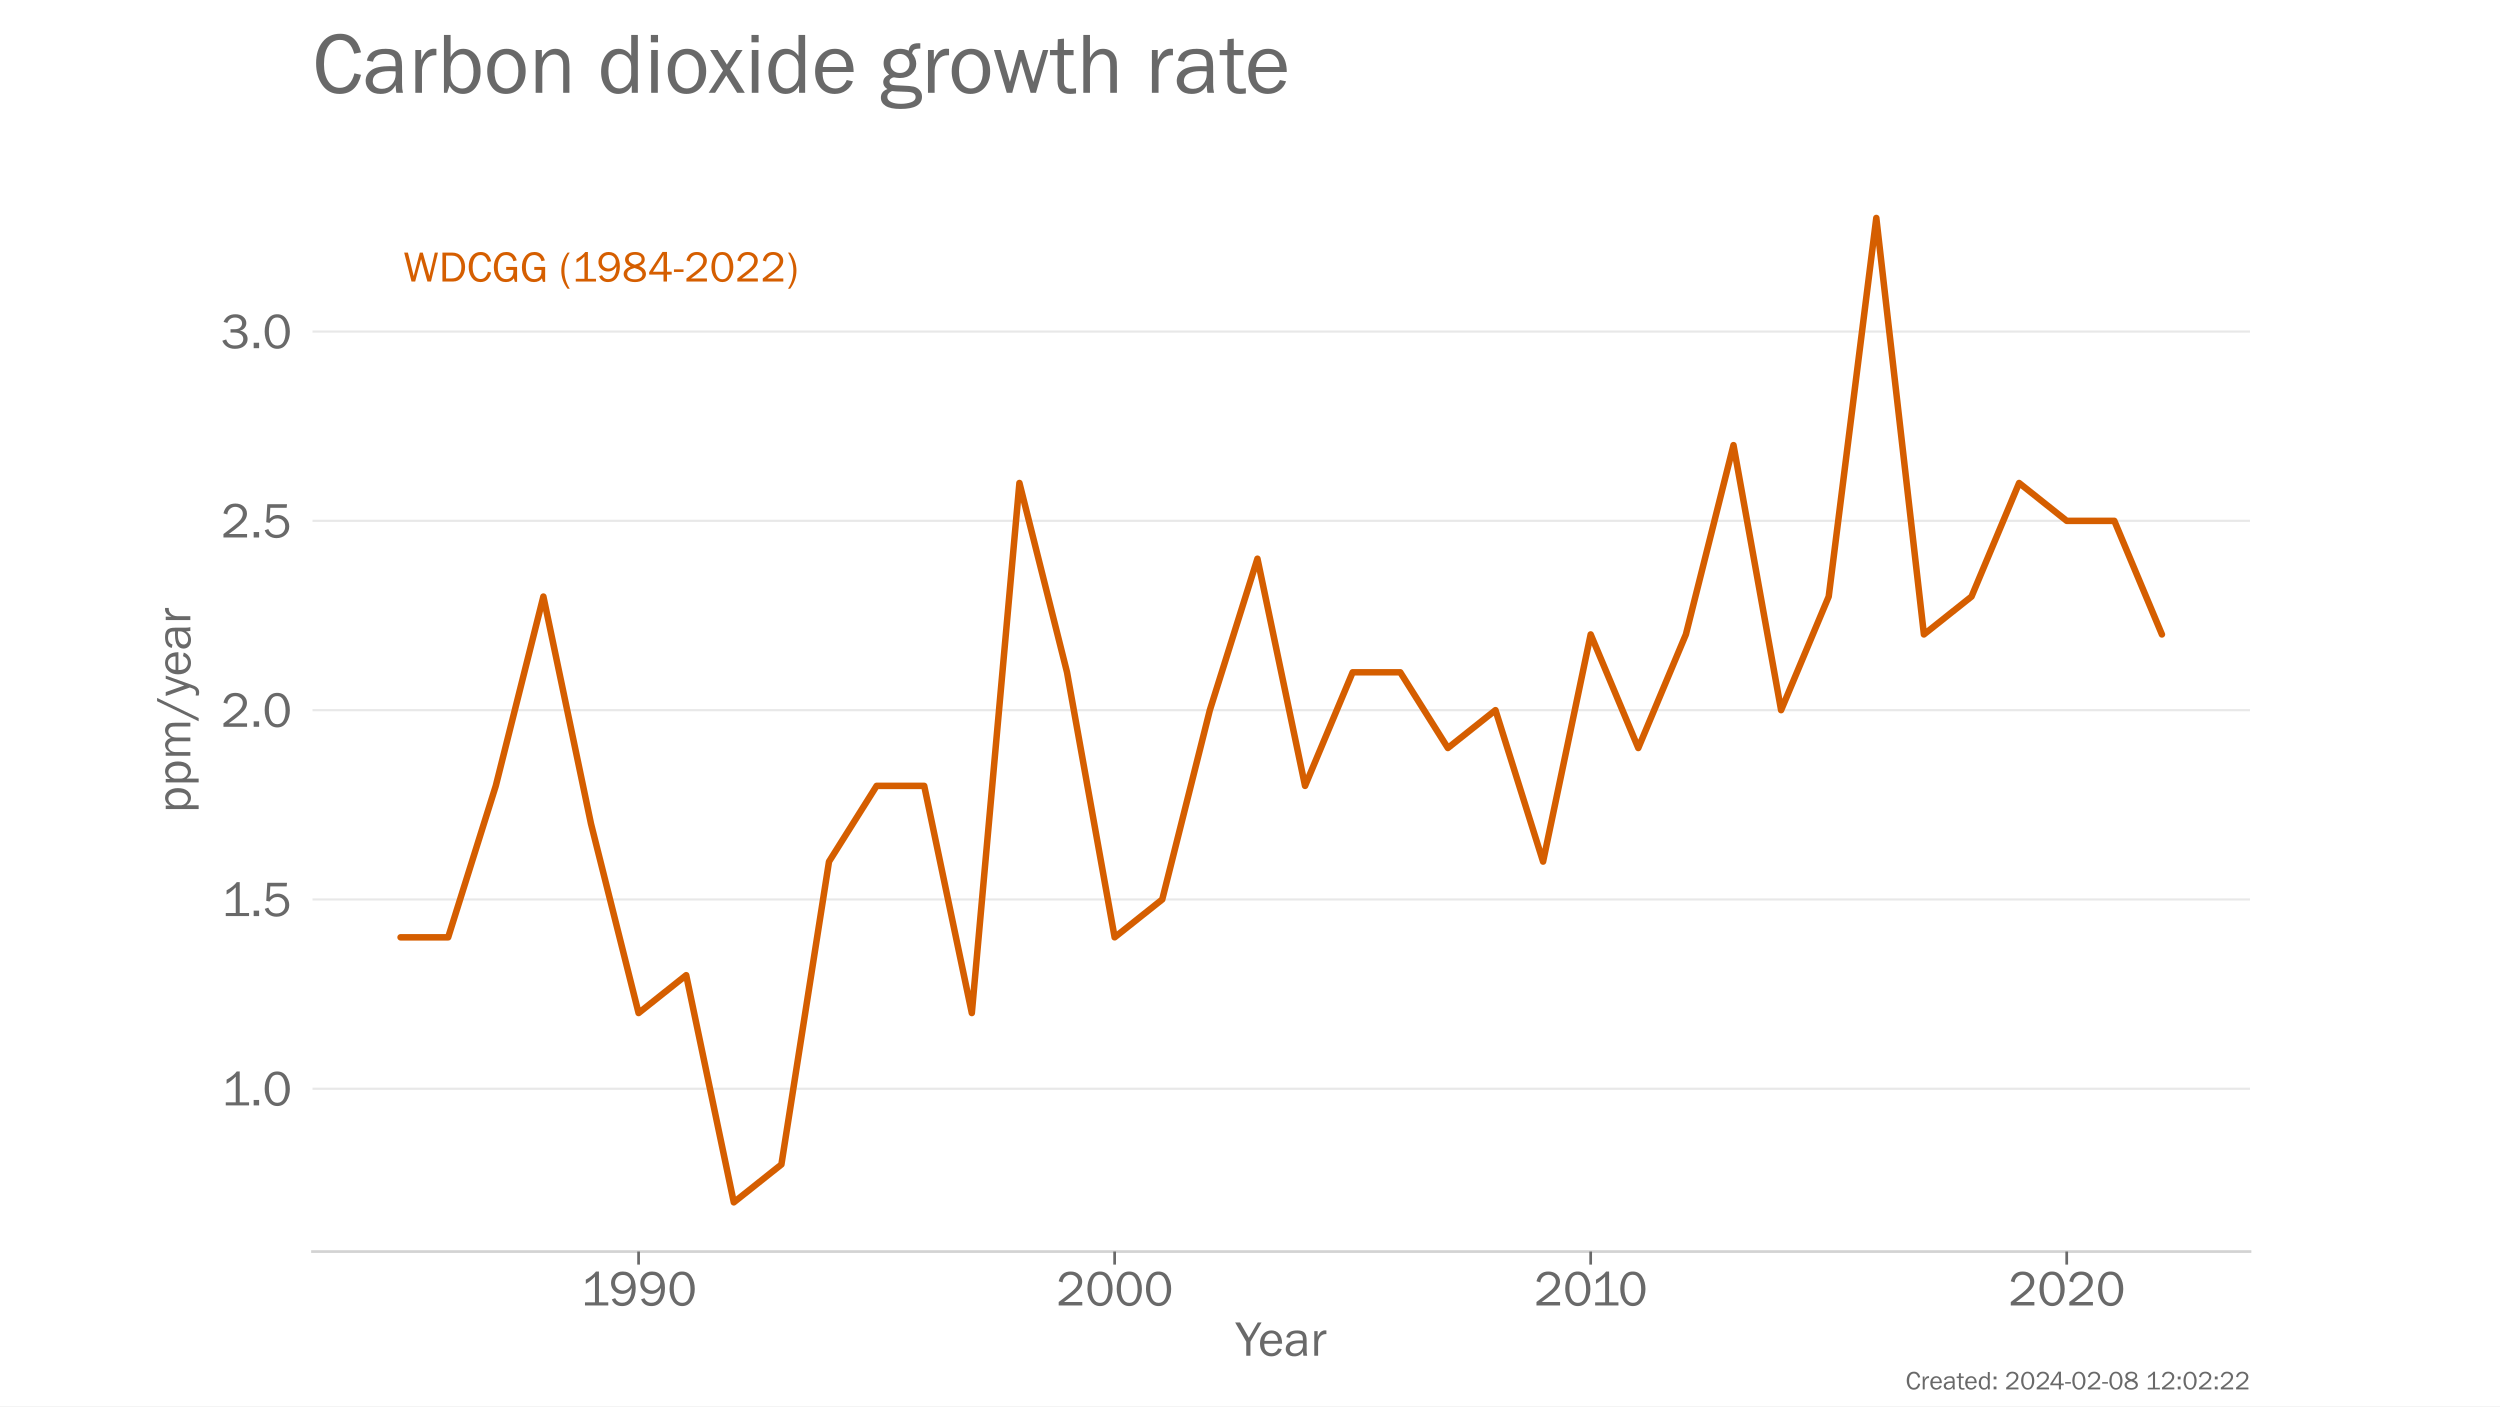
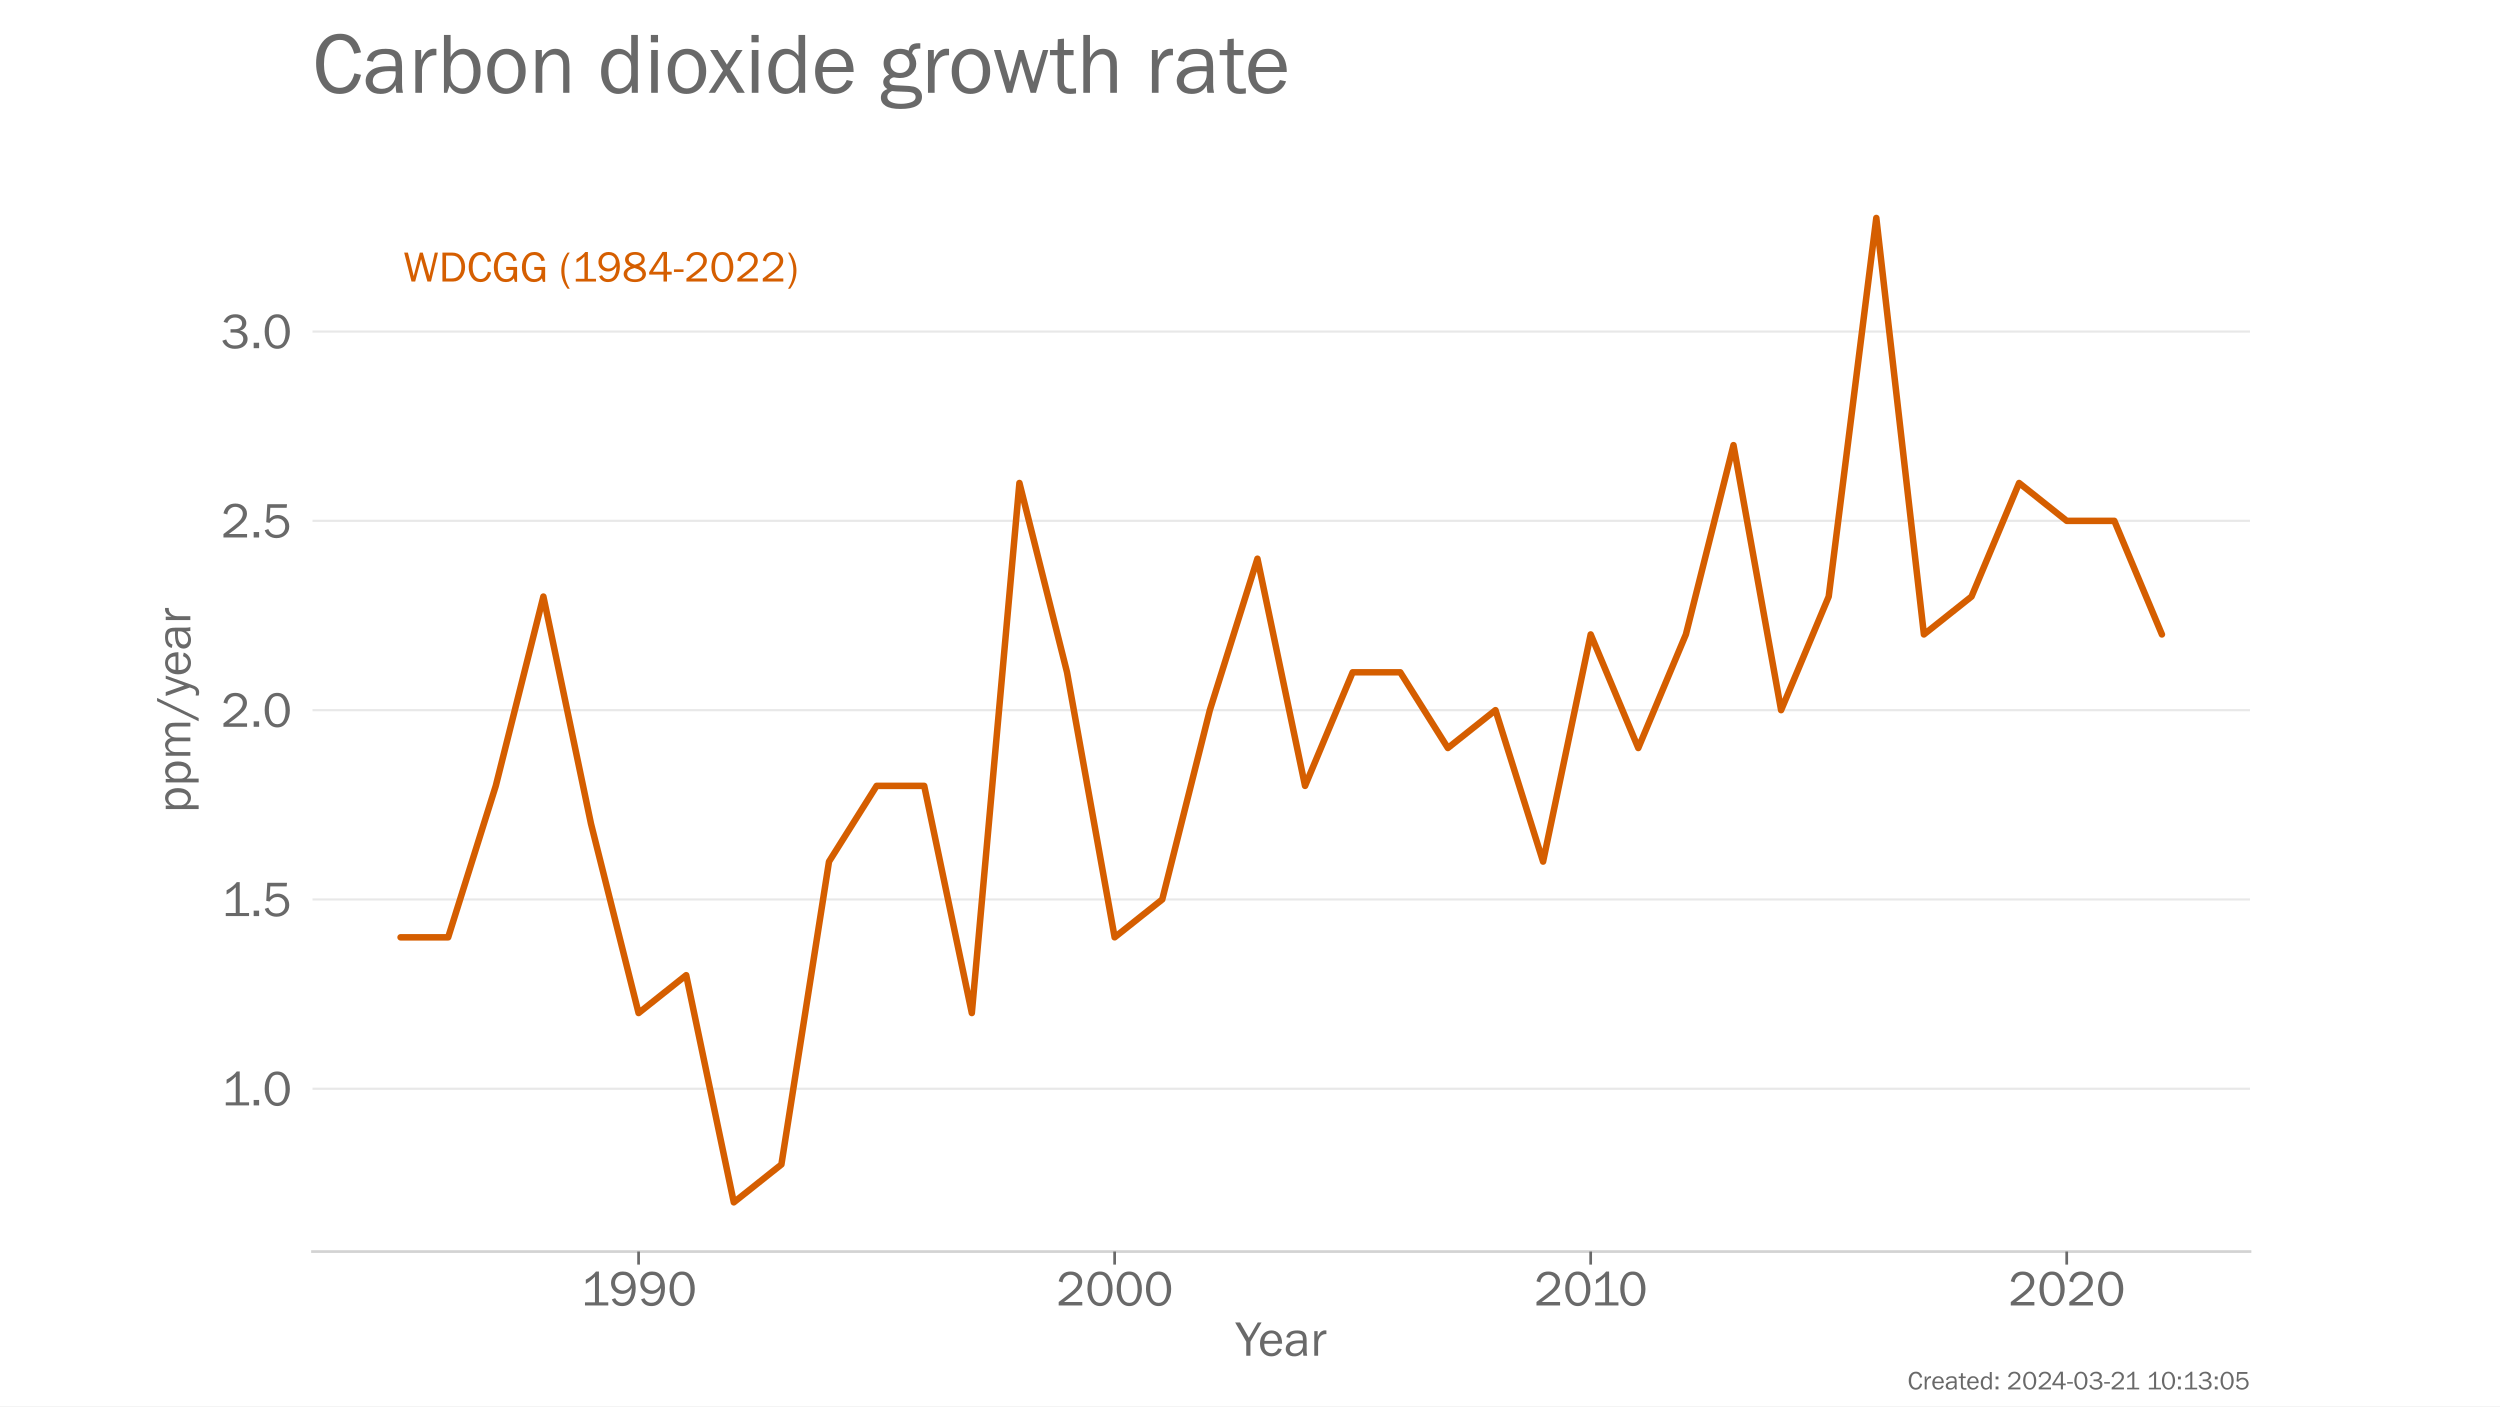
<svg xmlns="http://www.w3.org/2000/svg" xmlns:xlink="http://www.w3.org/1999/xlink" height="648pt" version="1.1" viewBox="0 0 1152 648" width="1152pt">
  <defs>
    <style type="text/css">*{stroke-linecap:butt;stroke-linejoin:round;}</style>
  </defs>
  <g id="figure_1">
    <g id="patch_1">
      <path d="M 0 648  L 1152 648  L 1152 0  L 0 0  z " style="fill:#ffffff;" />
    </g>
    <g id="axes_1">
      <g id="patch_2">
        <path d="M 144 576.72  L 1036.8 576.72  L 1036.8 77.76  L 144 77.76  z " style="fill:none;" />
      </g>
      <g id="patch_3">
        <path d="M 144 576.72  L 1036.8 576.72  " style="fill:none;stroke:#d3d3d3;stroke-linecap:square;stroke-linejoin:miter;stroke-width:1.25;" />
      </g>
      <g id="matplotlib.axis_1">
        <g id="xtick_1">
          <g id="line2d_1">
            <defs>
-               <path d="M 0 0  L 0 6  " id="m4a4e9b0294" style="stroke:#696969;stroke-width:1.25;" />
+               <path d="M 0 0  L 0 6  " id="m6a2a567653" style="stroke:#696969;stroke-width:1.25;" />
            </defs>
            <g>
-               <use style="fill:#696969;stroke:#696969;stroke-width:1.25;" x="294.262" xlink:href="#m4a4e9b0294" y="576.72" />
+               <use style="fill:#696969;stroke:#696969;stroke-width:1.25;" x="294.262" xlink:href="#m6a2a567653" y="576.72" />
            </g>
          </g>
          <g id="text_1">
            <g style="fill:#696969;" transform="translate(267.4458 601.5509)scale(0.23 -0.23)">
              <defs>
                <path d="M 55.859 6.203  L 55.859 0  L 9.188 0  L 9.188 6.203  L 29.203 6.203  L 29.203 57.672  Q 20.359 48.438 10.844 43.266  L 10.844 51.656  Q 23.969 58.547 31.203 68.016  L 37.156 68.016  L 37.156 6.203  z " id="FranklinGothic-Book-49" />
                <path d="M 5.719 12.156  L 12.406 14.594  Q 16.547 5.375 26.375 5.375  Q 35.891 5.375 40.703 13.375  Q 45.516 21.391 45.656 35.109  Q 39.109 23.094 25.984 23.094  Q 16.703 23.094 10.406 29.422  Q 4.109 35.75 4.109 45.062  Q 4.109 54.547 10.719 61.281  Q 17.328 68.016 27.594 68.016  Q 40.141 68.016 46.828 59.203  Q 53.516 50.391 53.516 34.969  Q 53.516 18.75 46.438 8.719  Q 39.359 -1.312 26.266 -1.312  Q 10.984 -1.312 5.719 12.156  z M 27.828 29.781  Q 34.719 29.781 39.375 34.594  Q 44.047 39.406 44.047 45.844  Q 44.047 52.094 39.625 56.578  Q 35.203 61.078 27.984 61.078  Q 20.656 61.078 16.406 56.469  Q 12.156 51.859 12.156 45.219  Q 12.156 38.094 16.859 33.938  Q 21.578 29.781 27.828 29.781  z " id="FranklinGothic-Book-57" />
                <path d="M 29.391 -1.312  Q 17.875 -1.312 10.984 8.672  Q 4.109 18.656 4.109 33.453  Q 4.109 48 10.641 58  Q 17.188 68.016 29.156 68.016  Q 41.656 68.016 48.125 57.562  Q 54.594 47.125 54.594 33.062  Q 54.594 19.281 47.953 8.984  Q 41.312 -1.312 29.391 -1.312  z M 29.438 5.219  Q 37.891 5.219 41.938 12.859  Q 46 20.516 46 32.078  Q 46 44.734 41.844 53.125  Q 37.703 61.531 29.047 61.531  Q 20.703 61.531 16.625 53.859  Q 12.547 46.188 12.547 33.688  Q 12.547 20.703 16.844 12.953  Q 21.141 5.219 29.438 5.219  z " id="FranklinGothic-Book-48" />
              </defs>
              <use xlink:href="#FranklinGothic-Book-49" />
              <use x="57.268" xlink:href="#FranklinGothic-Book-57" />
              <use x="115.91" xlink:href="#FranklinGothic-Book-57" />
              <use x="174.553" xlink:href="#FranklinGothic-Book-48" />
            </g>
          </g>
        </g>
        <g id="xtick_2">
          <g id="line2d_2">
            <g>
-               <use style="fill:#696969;stroke:#696969;stroke-width:1.25;" x="513.624" xlink:href="#m4a4e9b0294" y="576.72" />
+               <use style="fill:#696969;stroke:#696969;stroke-width:1.25;" x="513.624" xlink:href="#m6a2a567653" y="576.72" />
            </g>
          </g>
          <g id="text_2">
            <g style="fill:#696969;" transform="translate(486.6489 601.5509)scale(0.23 -0.23)">
              <defs>
                <path d="M 52.484 6.938  L 52.484 0  L 5.172 0  L 5.172 6.938  Q 33.203 27.938 38.594 34.594  Q 44 41.266 44 47.797  Q 44 53.906 39.453 57.656  Q 34.906 61.422 29 61.422  Q 22.906 61.422 18.219 57.297  Q 13.531 53.172 12.938 46.094  L 5.172 48.438  Q 10.062 68.016 29.109 68.016  Q 39.406 68.016 45.844 62.156  Q 52.297 56.297 52.297 47.859  Q 52.297 42.047 49.234 36.672  Q 46.188 31.297 37.688 23.828  Q 29.203 16.359 15.719 6.938  z " id="FranklinGothic-Book-50" />
              </defs>
              <use xlink:href="#FranklinGothic-Book-50" />
              <use x="58.643" xlink:href="#FranklinGothic-Book-48" />
              <use x="117.285" xlink:href="#FranklinGothic-Book-48" />
              <use x="175.928" xlink:href="#FranklinGothic-Book-48" />
            </g>
          </g>
        </g>
        <g id="xtick_3">
          <g id="line2d_3">
            <g>
-               <use style="fill:#696969;stroke:#696969;stroke-width:1.25;" x="732.985" xlink:href="#m4a4e9b0294" y="576.72" />
+               <use style="fill:#696969;stroke:#696969;stroke-width:1.25;" x="732.985" xlink:href="#m6a2a567653" y="576.72" />
            </g>
          </g>
          <g id="text_3">
            <g style="fill:#696969;" transform="translate(706.8151 601.5509)scale(0.23 -0.23)">
              <use xlink:href="#FranklinGothic-Book-50" />
              <use x="58.643" xlink:href="#FranklinGothic-Book-48" />
              <use x="113.535" xlink:href="#FranklinGothic-Book-49" />
              <use x="168.928" xlink:href="#FranklinGothic-Book-48" />
            </g>
          </g>
        </g>
        <g id="xtick_4">
          <g id="line2d_4">
            <g>
-               <use style="fill:#696969;stroke:#696969;stroke-width:1.25;" x="952.346" xlink:href="#m4a4e9b0294" y="576.72" />
+               <use style="fill:#696969;stroke:#696969;stroke-width:1.25;" x="952.346" xlink:href="#m6a2a567653" y="576.72" />
            </g>
          </g>
          <g id="text_4">
            <g style="fill:#696969;" transform="translate(925.3713 601.5509)scale(0.23 -0.23)">
              <use xlink:href="#FranklinGothic-Book-50" />
              <use x="58.643" xlink:href="#FranklinGothic-Book-48" />
              <use x="117.285" xlink:href="#FranklinGothic-Book-50" />
              <use x="175.928" xlink:href="#FranklinGothic-Book-48" />
            </g>
          </g>
        </g>
        <g id="text_5">
          <g style="fill:#696969;" transform="translate(569.3658 624.7128)scale(0.23 -0.23)">
            <defs>
              <path d="M 52 66.656  L 29.688 28.031  L 29.688 0  L 21.344 0  L 21.344 28.031  L -0.984 66.656  L 8.844 66.656  L 26.562 35.984  L 44.391 66.656  z " id="FranklinGothic-Book-89" />
              <path d="M 40.234 14.703  L 47.359 13.234  Q 45.406 6.938 39.734 2.812  Q 34.078 -1.312 26.422 -1.312  Q 16.312 -1.312 10.062 5.781  Q 3.812 12.891 3.812 24.422  Q 3.812 36.188 10.297 43.438  Q 16.797 50.688 26.609 50.688  Q 36.281 50.688 42.156 44  Q 48.047 37.312 48.188 23.969  L 12.359 23.969  Q 12.359 12.797 17.047 8.891  Q 21.734 4.984 26.953 4.984  Q 36.375 4.984 40.234 14.703  z M 39.797 29.688  Q 39.703 33.844 38.422 37.062  Q 37.156 40.281 34.125 42.547  Q 31.109 44.828 26.859 44.828  Q 21.141 44.828 17.156 40.719  Q 13.188 36.625 12.703 29.688  z " id="FranklinGothic-Book-101" />
              <path d="M 46.297 0  L 38.672 0  Q 38.234 2.344 37.797 8.891  Q 32.719 -1.312 20.516 -1.312  Q 12.203 -1.312 7.766 3.078  Q 3.328 7.469 3.328 13.625  Q 3.328 21.094 9.672 25.906  Q 16.016 30.719 31.25 30.719  Q 33.297 30.719 37.797 30.516  Q 37.797 36.375 36.891 38.984  Q 35.984 41.609 33.047 43.172  Q 30.125 44.734 25.344 44.734  Q 13.672 44.734 11.766 35.844  L 4.688 37.062  Q 7.281 50.688 26.469 50.688  Q 36.672 50.688 40.938 46.172  Q 45.219 41.656 45.219 30.516  L 45.219 9.578  Q 45.219 4.344 46.297 0  z M 37.797 24.656  Q 33.109 24.953 30.672 24.953  Q 21.578 24.953 16.547 21.969  Q 11.531 19 11.531 13.281  Q 11.531 9.672 14.234 7.125  Q 16.938 4.594 22.078 4.594  Q 29 4.594 33.469 9.625  Q 37.938 14.656 37.938 21.438  Q 37.938 22.797 37.797 24.656  z " id="FranklinGothic-Book-97" />
              <path d="M 15.328 0  L 7.672 0  L 7.672 49.312  L 14.406 49.312  L 14.406 37.797  Q 17.969 45.953 21.547 48.359  Q 25.141 50.781 28.906 50.781  Q 30.078 50.781 31.938 50.594  L 31.938 43.266  L 30.375 43.266  Q 24.031 43.266 19.828 38.531  Q 15.625 33.797 15.328 26.078  z " id="FranklinGothic-Book-114" />
            </defs>
            <use xlink:href="#FranklinGothic-Book-89" />
            <use x="45.025" xlink:href="#FranklinGothic-Book-101" />
            <use x="97.076" xlink:href="#FranklinGothic-Book-97" />
            <use x="149.957" xlink:href="#FranklinGothic-Book-114" />
          </g>
        </g>
      </g>
      <g id="matplotlib.axis_2">
        <g id="ytick_1">
          <g id="line2d_5">
-             <path clip-path="url(#p6c52325849)" d="M 144 501.702  L 1036.8 501.702  " style="fill:none;stroke:#d3d3d3;stroke-linecap:round;stroke-opacity:0.5;" />
+             <path clip-path="url(#p7490cca4e2)" d="M 144 501.702  L 1036.8 501.702  " style="fill:none;stroke:#d3d3d3;stroke-linecap:round;stroke-opacity:0.5;" />
          </g>
          <g id="text_6">
            <g style="fill:#696969;" transform="translate(101.9191 509.367)scale(0.23 -0.23)">
              <defs>
                <path d="M 17.969 10.938  L 17.969 0  L 7.078 0  L 7.078 10.938  z " id="FranklinGothic-Book-46" />
              </defs>
              <use xlink:href="#FranklinGothic-Book-49" />
              <use x="58.018" xlink:href="#FranklinGothic-Book-46" />
              <use x="83.018" xlink:href="#FranklinGothic-Book-48" />
            </g>
          </g>
        </g>
        <g id="ytick_2">
          <g id="line2d_6">
-             <path clip-path="url(#p6c52325849)" d="M 144 414.471  L 1036.8 414.471  " style="fill:none;stroke:#d3d3d3;stroke-linecap:round;stroke-opacity:0.5;" />
+             <path clip-path="url(#p7490cca4e2)" d="M 144 414.471  L 1036.8 414.471  " style="fill:none;stroke:#d3d3d3;stroke-linecap:round;stroke-opacity:0.5;" />
          </g>
          <g id="text_7">
            <g style="fill:#696969;" transform="translate(101.9191 422.1362)scale(0.23 -0.23)">
              <defs>
                <path d="M 48.875 66.656  L 48.188 59.469  L 15.438 59.469  L 14.016 37.844  Q 21.438 45.125 30.328 45.125  Q 39.703 45.125 46.516 38.625  Q 53.328 32.125 53.328 22.016  Q 53.328 11.766 45.922 5.219  Q 38.531 -1.312 27.828 -1.312  Q 19.438 -1.312 12.891 3.078  Q 6.344 7.469 4.297 14.453  L 11.422 16.891  Q 15.828 5.281 27.938 5.281  Q 35.891 5.281 40.578 9.984  Q 45.266 14.703 45.266 22.016  Q 45.266 29.688 40.625 33.984  Q 35.984 38.281 29.5 38.281  Q 20.016 38.281 13.812 29.203  L 7.234 30.609  L 9.375 66.656  z " id="FranklinGothic-Book-53" />
              </defs>
              <use xlink:href="#FranklinGothic-Book-49" />
              <use x="58.018" xlink:href="#FranklinGothic-Book-46" />
              <use x="83.018" xlink:href="#FranklinGothic-Book-53" />
            </g>
          </g>
        </g>
        <g id="ytick_3">
          <g id="line2d_7">
-             <path clip-path="url(#p6c52325849)" d="M 144 327.24  L 1036.8 327.24  " style="fill:none;stroke:#d3d3d3;stroke-linecap:round;stroke-opacity:0.5;" />
+             <path clip-path="url(#p7490cca4e2)" d="M 144 327.24  L 1036.8 327.24  " style="fill:none;stroke:#d3d3d3;stroke-linecap:round;stroke-opacity:0.5;" />
          </g>
          <g id="text_8">
            <g style="fill:#696969;" transform="translate(101.7753 334.9055)scale(0.23 -0.23)">
              <use xlink:href="#FranklinGothic-Book-50" />
              <use x="58.643" xlink:href="#FranklinGothic-Book-46" />
              <use x="83.643" xlink:href="#FranklinGothic-Book-48" />
            </g>
          </g>
        </g>
        <g id="ytick_4">
          <g id="line2d_8">
-             <path clip-path="url(#p6c52325849)" d="M 144 240.009  L 1036.8 240.009  " style="fill:none;stroke:#d3d3d3;stroke-linecap:round;stroke-opacity:0.5;" />
+             <path clip-path="url(#p7490cca4e2)" d="M 144 240.009  L 1036.8 240.009  " style="fill:none;stroke:#d3d3d3;stroke-linecap:round;stroke-opacity:0.5;" />
          </g>
          <g id="text_9">
            <g style="fill:#696969;" transform="translate(101.7753 247.6747)scale(0.23 -0.23)">
              <use xlink:href="#FranklinGothic-Book-50" />
              <use x="58.643" xlink:href="#FranklinGothic-Book-46" />
              <use x="83.643" xlink:href="#FranklinGothic-Book-53" />
            </g>
          </g>
        </g>
        <g id="ytick_5">
          <g id="line2d_9">
-             <path clip-path="url(#p6c52325849)" d="M 144 152.778  L 1036.8 152.778  " style="fill:none;stroke:#d3d3d3;stroke-linecap:round;stroke-opacity:0.5;" />
+             <path clip-path="url(#p7490cca4e2)" d="M 144 152.778  L 1036.8 152.778  " style="fill:none;stroke:#d3d3d3;stroke-linecap:round;stroke-opacity:0.5;" />
          </g>
          <g id="text_10">
            <g style="fill:#696969;" transform="translate(101.7753 160.4439)scale(0.23 -0.23)">
              <defs>
                <path d="M 19.344 31.344  L 19.344 37.984  L 26.953 37.984  Q 35.297 37.984 38.891 41.406  Q 42.484 44.828 42.484 49.703  Q 42.484 55.078 38.469 58.219  Q 34.469 61.375 28.422 61.375  Q 17.188 61.375 12.891 50.531  L 5.375 52.688  Q 11.812 68.016 29.203 68.016  Q 38.969 68.016 44.969 62.812  Q 50.984 57.625 50.984 50.297  Q 50.984 44.625 47.359 40.406  Q 43.75 36.188 38.094 35.109  Q 44.438 34.188 49 29.781  Q 53.562 25.391 53.562 18.406  Q 53.562 10.062 46.766 4.375  Q 39.984 -1.312 28.172 -1.312  Q 18.797 -1.312 12.125 3.125  Q 5.469 7.562 2.938 14.938  L 10.688 17.531  Q 14.203 5.469 28.031 5.469  Q 37.016 5.469 40.938 9.297  Q 44.875 13.141 44.875 18.453  Q 44.875 24.219 40.156 27.781  Q 35.453 31.344 26.953 31.344  z " id="FranklinGothic-Book-51" />
              </defs>
              <use xlink:href="#FranklinGothic-Book-51" />
              <use x="58.643" xlink:href="#FranklinGothic-Book-46" />
              <use x="83.643" xlink:href="#FranklinGothic-Book-48" />
            </g>
          </g>
        </g>
        <g id="text_11">
          <g style="fill:#696969;" transform="translate(87.71078 374.5787)rotate(-90)scale(0.23 -0.23)">
            <defs>
              <path d="M 15.328 -16.656  L 7.672 -16.656  L 7.672 49.312  L 14.547 49.312  L 14.547 39.75  Q 19.781 50.688 30.125 50.688  Q 38.875 50.688 44.234 43.375  Q 49.609 36.078 49.609 24.906  Q 49.609 12.844 44.094 5.766  Q 38.578 -1.312 29.938 -1.312  Q 20.656 -1.312 15.328 7.516  z M 15.328 31.781  L 15.328 17.922  Q 16.062 12.312 20.062 8.641  Q 24.078 4.984 28.422 4.984  Q 33.453 4.984 37.328 9.375  Q 41.219 13.766 41.219 24.562  Q 41.219 33.891 37.703 38.938  Q 34.188 44 28.375 44  Q 23.781 44 20.141 40.422  Q 16.5 36.859 15.328 31.781  z " id="FranklinGothic-Book-112" />
              <path d="M 73.734 0  L 66.266 0  L 66.266 30.672  Q 66.266 35.406 65.594 37.766  Q 64.938 40.141 62.391 42.109  Q 59.859 44.094 56.688 44.094  Q 52.297 44.094 48.219 40.062  Q 44.141 36.031 44.141 27.781  L 44.141 0  L 36.719 0  L 36.719 32.469  Q 36.719 38.969 33.609 41.656  Q 30.516 44.344 27.094 44.344  Q 22.219 44.344 18.594 40.141  Q 14.984 35.938 14.984 29.5  L 14.984 0  L 7.672 0  L 7.672 49.312  L 14.266 49.312  L 14.266 39.844  Q 19.781 50.688 29.438 50.688  Q 34.766 50.688 38.469 47.219  Q 42.188 43.75 43.266 38.875  Q 48.344 50.688 58.844 50.688  Q 63.875 50.688 67.656 47.797  Q 71.438 44.922 72.578 41.188  Q 73.734 37.453 73.734 30.672  z " id="FranklinGothic-Book-109" />
              <path d="M 1.859 -16.656  L -4.688 -16.656  L 35.547 66.656  L 42.094 66.656  z " id="FranklinGothic-Book-47" />
              <path d="M 41.5 49.312  L 21.734 -5.766  Q 17.438 -17.672 8.016 -17.672  Q 5.031 -17.672 1.422 -16.656  L 1.422 -10.641  Q 4.391 -11.328 6.547 -11.328  Q 10.203 -11.328 12.672 -9.219  Q 15.141 -7.125 17.578 0.922  L 0.531 49.312  L 8.344 49.312  L 21.531 12.25  L 35.062 49.312  z " id="FranklinGothic-Book-121" />
            </defs>
            <use xlink:href="#FranklinGothic-Book-112" />
            <use x="53.418" xlink:href="#FranklinGothic-Book-112" />
            <use x="106.836" xlink:href="#FranklinGothic-Book-109" />
            <use x="188.232" xlink:href="#FranklinGothic-Book-47" />
            <use x="233.643" xlink:href="#FranklinGothic-Book-121" />
            <use x="273.771" xlink:href="#FranklinGothic-Book-101" />
            <use x="325.822" xlink:href="#FranklinGothic-Book-97" />
            <use x="378.703" xlink:href="#FranklinGothic-Book-114" />
          </g>
        </g>
      </g>
      <g id="text_12">
        <g style="fill:#696969;" transform="translate(144 42.76)scale(0.4 -0.4)">
          <defs>
            <path d="M 48.297 22.406  L 55.906 20.703  Q 50.438 -1.312 31.203 -1.312  Q 18.562 -1.312 11.359 8.891  Q 4.156 19.094 4.156 33.984  Q 4.156 49.359 11.672 58.688  Q 19.188 68.016 31.844 68.016  Q 50.594 68.016 55.906 46.578  L 48.047 45.016  Q 43.75 60.938 31.781 60.938  Q 22.953 60.938 18.094 53.531  Q 13.234 46.141 13.234 32.766  Q 13.234 20.516 18.203 13.109  Q 23.188 5.719 31.391 5.719  Q 44.141 5.719 48.297 22.406  z " id="FranklinGothic-Book-67" />
            <path d="M 11.375 0  L 7.672 0  L 7.672 66.656  L 15.328 66.656  L 15.328 41.109  Q 20.609 50.688 29.891 50.688  Q 38.375 50.688 44.109 44  Q 49.859 37.312 49.859 24.562  Q 49.859 13.578 44.219 6.125  Q 38.578 -1.312 29.547 -1.312  Q 19.484 -1.312 14.109 8.156  z M 15.328 19.344  Q 15.875 11.766 20 8.344  Q 24.125 4.938 28.719 4.938  Q 34.578 4.938 38.156 10.016  Q 41.75 15.094 41.75 23.922  Q 41.75 33.453 38.281 38.891  Q 34.812 44.344 28.656 44.344  Q 23.828 44.344 19.938 40.453  Q 16.062 36.578 15.328 30.422  z " id="FranklinGothic-Book-98" />
            <path d="M 25.344 -1.312  Q 15.188 -1.312 9.5 6.203  Q 3.812 13.719 3.812 24.859  Q 3.812 36.625 10.203 43.656  Q 16.609 50.688 26.125 50.688  Q 36.328 50.688 42.203 43.281  Q 48.094 35.891 48.094 24.812  Q 48.094 13.281 41.75 5.984  Q 35.406 -1.312 25.344 -1.312  z M 25.922 4.984  Q 31.781 4.984 35.734 9.812  Q 39.703 14.656 39.703 24.859  Q 39.703 35.109 35.547 39.719  Q 31.391 44.344 25.828 44.344  Q 20.125 44.344 16.156 39.672  Q 12.203 35.016 12.203 24.906  Q 12.203 14.203 16.156 9.594  Q 20.125 4.984 25.922 4.984  z " id="FranklinGothic-Book-111" />
            <path d="M 46.531 0  L 39.359 0  L 39.359 31.688  Q 39.359 38.531 36.375 41.312  Q 33.406 44.094 29.156 44.094  Q 23.297 44.094 19.312 39.406  Q 15.328 34.719 15.328 27.047  L 15.328 0  L 7.672 0  L 7.672 49.312  L 14.797 49.312  L 14.797 40.234  Q 20.797 50.688 30.375 50.688  Q 35.891 50.688 39.766 47.828  Q 43.656 44.969 45.094 41.406  Q 46.531 37.844 46.531 28.516  z " id="FranklinGothic-Book-110" />
            <path id="FranklinGothic-Book-32" />
            <path d="M 46.188 66.656  L 46.188 0  L 39.203 0  L 39.203 8.453  Q 34.031 -1.312 23.641 -1.312  Q 14.984 -1.312 9.422 5.938  Q 3.859 13.188 3.859 24.266  Q 3.859 35.594 9.375 43.141  Q 14.891 50.688 24.031 50.688  Q 32.906 50.688 38.531 42.578  L 38.531 66.656  z M 38.531 30.281  Q 38.531 36.766 34.562 40.672  Q 30.609 44.578 25.344 44.578  Q 19.625 44.578 15.938 39.5  Q 12.25 34.422 12.25 25.25  Q 12.25 15.328 15.641 10.156  Q 19.047 4.984 24.953 4.984  Q 30.328 4.984 34.422 9.469  Q 38.531 13.969 38.531 20.016  z " id="FranklinGothic-Book-100" />
            <path d="M 15.578 66.656  L 15.578 58.156  L 7.328 58.156  L 7.328 66.656  z M 15.328 49.312  L 15.328 0  L 7.672 0  L 7.672 49.312  z " id="FranklinGothic-Book-105" />
            <path d="M 42.047 0  L 33.203 0  L 20.656 20.016  L 7.812 0  L 0.344 0  L 16.938 25.594  L 1.953 49.312  L 10.797 49.312  L 21.344 32.469  L 32.078 49.312  L 39.453 49.312  L 25.094 27.25  z " id="FranklinGothic-Book-120" />
            <path d="M 47.953 57.031  L 47.953 50.922  Q 42.672 50.922 40.891 49.703  Q 39.109 48.484 38.531 45.312  Q 43.266 39.844 43.266 33.406  Q 43.266 26.656 38.109 21.828  Q 32.953 17 24.266 17  Q 22.312 17 20.906 17.281  Q 18.219 17.828 17.531 17.828  Q 16.219 17.828 14.359 16.531  Q 12.5 15.234 12.5 13.188  Q 12.5 10.25 15.188 9.375  Q 17.875 8.5 27.828 8.25  Q 36.281 8.016 40.312 7.109  Q 44.344 6.203 47.125 3.094  Q 49.906 0 49.906 -4.5  Q 49.906 -18.609 25.094 -18.609  Q 13.328 -18.609 7.938 -15.062  Q 2.547 -11.531 2.547 -5.609  Q 2.547 1.562 10.062 4.25  Q 5.219 7.422 5.219 12.203  Q 5.219 17.922 12.062 20.953  Q 5.672 26.125 5.672 33.984  Q 5.672 41.312 11.141 46  Q 16.609 50.688 24.469 50.688  Q 30.031 50.688 34.578 48.578  Q 35.297 53.422 37.953 55.266  Q 40.625 57.125 46.047 57.125  Q 46.578 57.125 47.953 57.031  z M 24.516 22.859  Q 29.391 22.859 32.469 25.859  Q 35.547 28.859 35.547 33.641  Q 35.547 38.531 32.344 41.625  Q 29.156 44.734 24.609 44.734  Q 20.266 44.734 16.891 41.828  Q 13.531 38.922 13.531 33.547  Q 13.531 28.766 16.547 25.812  Q 19.578 22.859 24.516 22.859  z M 15.328 2  Q 9.969 -0.344 9.969 -4.781  Q 9.969 -8.547 14.375 -10.625  Q 18.797 -12.703 25.641 -12.703  Q 31.984 -12.703 37.25 -10.906  Q 42.531 -9.125 42.531 -4.891  Q 42.531 -2.594 40.969 -1.125  Q 39.406 0.344 36.688 0.734  Q 33.984 1.125 27.25 1.312  Q 19.188 1.516 15.328 2  z " id="FranklinGothic-Book-103" />
            <path d="M 64.5 49.312  L 50.297 0  L 44.094 0  L 33.062 36.625  L 22.953 0  L 16.656 0  L 1.859 49.312  L 9.578 49.312  L 20.266 12.547  L 30.516 49.312  L 36.141 49.312  L 47.219 12.406  L 58.297 49.312  z " id="FranklinGothic-Book-119" />
            <path d="M 30.031 5.281  L 30.031 -0.781  Q 25.984 -1.312 23 -1.312  Q 8.688 -1.312 8.688 13.625  L 8.688 43.312  L -0.047 43.312  L -0.047 49.312  L 8.688 49.312  L 9.031 61.719  L 16.156 62.406  L 16.156 49.312  L 27.203 49.312  L 27.203 43.312  L 16.156 43.312  L 16.156 12.359  Q 16.156 4.734 24.078 4.734  Q 26.703 4.734 30.031 5.281  z " id="FranklinGothic-Book-116" />
            <path d="M 46.344 0  L 38.672 0  L 38.672 29.938  Q 38.672 35.203 38.016 37.844  Q 37.359 40.484 34.891 42.406  Q 32.422 44.344 29.203 44.344  Q 23.297 44.344 19.312 39.5  Q 15.328 34.672 15.328 26.562  L 15.328 0  L 7.672 0  L 7.672 66.656  L 15.328 66.656  L 15.328 40.234  Q 20.562 50.688 30.281 50.688  Q 34.625 50.688 38.016 48.969  Q 41.406 47.266 43.203 44.484  Q 45.016 41.703 45.672 38.984  Q 46.344 36.281 46.344 29.938  z " id="FranklinGothic-Book-104" />
          </defs>
          <use xlink:href="#FranklinGothic-Book-67" />
          <use x="57.91" xlink:href="#FranklinGothic-Book-97" />
          <use x="110.791" xlink:href="#FranklinGothic-Book-114" />
          <use x="143.75" xlink:href="#FranklinGothic-Book-98" />
          <use x="197.461" xlink:href="#FranklinGothic-Book-111" />
          <use x="249.414" xlink:href="#FranklinGothic-Book-110" />
          <use x="303.613" xlink:href="#FranklinGothic-Book-32" />
          <use x="328.613" xlink:href="#FranklinGothic-Book-100" />
          <use x="382.471" xlink:href="#FranklinGothic-Book-105" />
          <use x="405.42" xlink:href="#FranklinGothic-Book-111" />
          <use x="455.998" xlink:href="#FranklinGothic-Book-120" />
          <use x="498.381" xlink:href="#FranklinGothic-Book-105" />
          <use x="521.33" xlink:href="#FranklinGothic-Book-100" />
          <use x="575.188" xlink:href="#FranklinGothic-Book-101" />
          <use x="627.238" xlink:href="#FranklinGothic-Book-32" />
          <use x="652.238" xlink:href="#FranklinGothic-Book-103" />
          <use x="701.359" xlink:href="#FranklinGothic-Book-114" />
          <use x="732.568" xlink:href="#FranklinGothic-Book-111" />
          <use x="783.146" xlink:href="#FranklinGothic-Book-119" />
          <use x="849.553" xlink:href="#FranklinGothic-Book-116" />
          <use x="880.314" xlink:href="#FranklinGothic-Book-104" />
          <use x="934.318" xlink:href="#FranklinGothic-Book-32" />
          <use x="959.318" xlink:href="#FranklinGothic-Book-114" />
          <use x="992.277" xlink:href="#FranklinGothic-Book-97" />
          <use x="1045.158" xlink:href="#FranklinGothic-Book-116" />
          <use x="1074.17" xlink:href="#FranklinGothic-Book-101" />
        </g>
      </g>
      <g id="legend_1">
        <g id="line2d_10" />
        <g id="text_13">
          <g style="fill:#d55e00;" transform="translate(185.856 129.7184)scale(0.2 -0.2)">
            <defs>
              <path d="M 79.828 66.656  L 63.766 0  L 55.422 0  L 40.875 51.703  L 27.344 0  L 18.797 0  L 1.906 66.656  L 10.547 66.656  L 23.875 12.641  L 38.031 66.656  L 44.781 66.656  L 60.062 12.641  L 72.516 66.656  z " id="FranklinGothic-Book-87" />
              <path d="M 8.344 0  L 8.344 66.656  L 30.719 66.656  Q 44.828 66.656 52.688 57.031  Q 60.547 47.406 60.547 33.5  Q 60.547 19.391 52.875 9.688  Q 45.219 0 33.453 0  z M 16.703 7.078  L 30.219 7.078  Q 40.969 7.078 46.531 14.5  Q 52.094 21.922 52.094 34.078  Q 52.094 43.953 46.797 51.812  Q 41.5 59.672 30.219 59.672  L 16.703 59.672  z " id="FranklinGothic-Book-68" />
              <path d="M 57.719 33.594  L 57.719 -0.875  L 52.594 -0.875  L 50.297 7.469  Q 44.141 -1.312 31.984 -1.312  Q 18.797 -1.312 11.469 8.594  Q 4.156 18.5 4.156 32.672  Q 4.156 47.797 11.906 57.906  Q 19.672 68.016 33.016 68.016  Q 51.422 68.016 57.031 48.688  L 49.125 46.781  Q 47.406 54.203 42.719 57.562  Q 38.031 60.938 32.469 60.938  Q 22.609 60.938 17.922 52.969  Q 13.234 45.016 13.234 33.016  Q 13.234 20.062 18.484 12.766  Q 23.734 5.469 32.766 5.469  Q 39.797 5.469 44.5 10.125  Q 49.219 14.797 49.219 23  Q 49.219 24.516 49.125 26.609  L 32.625 26.609  L 32.625 33.594  z " id="FranklinGothic-Book-71" />
              <path d="M 24.703 -16.656  L 19.578 -16.656  Q 5.219 2.203 5.219 25.094  Q 5.219 46.969 19.578 66.656  L 24.703 66.656  Q 12.359 48.25 12.359 25  Q 12.359 2.828 24.703 -16.656  z " id="FranklinGothic-Book-40" />
              <path d="M 19.484 34.578  Q 6.844 40.094 6.844 50.594  Q 6.844 58.203 13.141 63.109  Q 19.438 68.016 29.828 68.016  Q 40.094 68.016 46.141 63.297  Q 52.203 58.594 52.203 50.984  Q 52.203 40.375 39.266 35.797  Q 49.703 30.953 52.359 26.453  Q 55.031 21.969 55.031 17.484  Q 55.031 9.469 48.219 4.078  Q 41.406 -1.312 29.734 -1.312  Q 17.281 -1.312 10.438 4.172  Q 3.609 9.672 3.609 17.234  Q 3.609 28.516 19.484 34.578  z M 29.594 38.719  Q 37.984 40.969 41.453 43.891  Q 44.922 46.828 44.922 51.219  Q 44.922 56.344 40.797 59  Q 36.672 61.672 29.938 61.672  Q 23.484 61.672 19.375 58.859  Q 15.281 56.062 15.281 51.312  Q 15.281 46.625 19.844 43.203  Q 24.422 39.797 29.594 38.719  z M 28.656 31.062  Q 11.766 27.047 11.766 16.938  Q 11.766 11.672 16.375 8.328  Q 21 4.984 29.984 4.984  Q 37.594 4.984 42.234 8.25  Q 46.875 11.531 46.875 16.609  Q 46.875 26.312 28.656 31.062  z " id="FranklinGothic-Book-56" />
              <path d="M 44.094 0  L 36.031 0  L 36.031 15.875  L 3.078 15.875  L 3.078 21.484  L 33.641 68.062  L 44.094 68.062  L 44.094 22.469  L 54.891 22.469  L 54.891 15.875  L 44.094 15.875  z M 36.031 22.469  L 36.031 54  Q 36.031 57.422 36.188 61.375  Q 34.078 57.516 32.562 55.125  L 11.766 22.469  z " id="FranklinGothic-Book-52" />
              <path d="M 23.531 27.984  L 23.531 22.016  L 1.469 22.016  L 1.469 27.984  z " id="FranklinGothic-Book-45" />
              <path d="M 4.641 66.656  L 9.719 66.656  Q 24.125 47.797 24.125 24.906  Q 24.125 3.031 9.719 -16.656  L 4.641 -16.656  Q 17 1.766 17 25  Q 17 47.172 4.641 66.656  z " id="FranklinGothic-Book-41" />
            </defs>
            <use xlink:href="#FranklinGothic-Book-87" />
            <use x="81.738" xlink:href="#FranklinGothic-Book-68" />
            <use x="146.436" xlink:href="#FranklinGothic-Book-67" />
            <use x="204.346" xlink:href="#FranklinGothic-Book-71" />
            <use x="269.043" xlink:href="#FranklinGothic-Book-71" />
            <use x="333.74" xlink:href="#FranklinGothic-Book-32" />
            <use x="358.74" xlink:href="#FranklinGothic-Book-40" />
            <use x="388.086" xlink:href="#FranklinGothic-Book-49" />
            <use x="445.354" xlink:href="#FranklinGothic-Book-57" />
            <use x="503.996" xlink:href="#FranklinGothic-Book-56" />
            <use x="563.389" xlink:href="#FranklinGothic-Book-52" />
            <use x="622.031" xlink:href="#FranklinGothic-Book-45" />
            <use x="647.031" xlink:href="#FranklinGothic-Book-50" />
            <use x="705.674" xlink:href="#FranklinGothic-Book-48" />
            <use x="764.316" xlink:href="#FranklinGothic-Book-50" />
            <use x="822.959" xlink:href="#FranklinGothic-Book-50" />
            <use x="881.602" xlink:href="#FranklinGothic-Book-41" />
          </g>
        </g>
      </g>
      <g id="line2d_11">
-         <path clip-path="url(#p6c52325849)" d="M 184.582 431.917  L 206.518 431.917  L 228.454 362.132  L 250.39 274.902  L 272.326 379.578  L 294.262 466.809  L 316.199 449.363  L 338.135 554.04  L 360.071 536.594  L 382.007 397.025  L 403.943 362.132  L 425.879 362.132  L 447.815 466.809  L 469.751 222.563  L 491.687 309.794  L 513.624 431.917  L 535.56 414.471  L 557.496 327.24  L 579.432 257.455  L 601.368 362.132  L 623.304 309.794  L 645.24 309.794  L 667.176 344.686  L 689.113 327.24  L 711.049 397.025  L 732.985 292.348  L 754.921 344.686  L 776.857 292.348  L 798.793 205.117  L 820.729 327.24  L 842.665 274.902  L 864.601 100.44  L 886.538 292.348  L 908.474 274.902  L 930.41 222.563  L 952.346 240.009  L 974.282 240.009  L 996.218 292.348  " style="fill:none;stroke:#d55e00;stroke-linecap:round;stroke-width:3;" />
+         <path clip-path="url(#p7490cca4e2)" d="M 184.582 431.917  L 206.518 431.917  L 228.454 362.132  L 250.39 274.902  L 272.326 379.578  L 294.262 466.809  L 316.199 449.363  L 338.135 554.04  L 360.071 536.594  L 382.007 397.025  L 403.943 362.132  L 425.879 362.132  L 447.815 466.809  L 469.751 222.563  L 491.687 309.794  L 513.624 431.917  L 535.56 414.471  L 557.496 327.24  L 579.432 257.455  L 601.368 362.132  L 623.304 309.794  L 645.24 309.794  L 667.176 344.686  L 689.113 327.24  L 711.049 397.025  L 732.985 292.348  L 754.921 344.686  L 776.857 292.348  L 798.793 205.117  L 820.729 327.24  L 842.665 274.902  L 864.601 100.44  L 886.538 292.348  L 908.474 274.902  L 930.41 222.563  L 952.346 240.009  L 974.282 240.009  L 996.218 292.348  " style="fill:none;stroke:#d55e00;stroke-linecap:round;stroke-width:3;" />
      </g>
    </g>
    <g id="text_14">
      <g id="patch_4">
-         <path d="M 874.164 646.183  L 1040.76 646.183  L 1040.76 628.265  L 874.164 628.265  z " style="fill:#ffffff;stroke:#ffffff;stroke-linejoin:miter;" />
-       </g>
-       <g style="fill:#696969;" transform="translate(878.1244 640.224)scale(0.12 -0.12)">
+         <path d="M 875.079 646.183  L 1040.76 646.183  L 1040.76 628.265  L 875.079 628.265  z " style="fill:#ffffff;stroke:#ffffff;stroke-linejoin:miter;" />
+       </g>
+       <g style="fill:#696969;" transform="translate(879.0394 640.224)scale(0.12 -0.12)">
        <defs>
          <path d="M 17.969 49.312  L 17.969 38.375  L 7.078 38.375  L 7.078 49.312  z M 17.969 10.984  L 17.969 0  L 7.078 0  L 7.078 10.984  z " id="FranklinGothic-Book-58" />
        </defs>
        <use xlink:href="#FranklinGothic-Book-67" />
        <use x="57.91" xlink:href="#FranklinGothic-Book-114" />
        <use x="90.869" xlink:href="#FranklinGothic-Book-101" />
        <use x="142.92" xlink:href="#FranklinGothic-Book-97" />
        <use x="195.801" xlink:href="#FranklinGothic-Book-116" />
        <use x="224.812" xlink:href="#FranklinGothic-Book-101" />
        <use x="276.863" xlink:href="#FranklinGothic-Book-100" />
        <use x="330.721" xlink:href="#FranklinGothic-Book-58" />
        <use x="355.721" xlink:href="#FranklinGothic-Book-32" />
        <use x="380.721" xlink:href="#FranklinGothic-Book-50" />
        <use x="439.363" xlink:href="#FranklinGothic-Book-48" />
        <use x="498.006" xlink:href="#FranklinGothic-Book-50" />
        <use x="552.273" xlink:href="#FranklinGothic-Book-52" />
        <use x="610.916" xlink:href="#FranklinGothic-Book-45" />
        <use x="635.916" xlink:href="#FranklinGothic-Book-48" />
-         <use x="694.559" xlink:href="#FranklinGothic-Book-50" />
+         <use x="694.559" xlink:href="#FranklinGothic-Book-51" />
        <use x="753.201" xlink:href="#FranklinGothic-Book-45" />
-         <use x="778.201" xlink:href="#FranklinGothic-Book-48" />
-         <use x="836.844" xlink:href="#FranklinGothic-Book-56" />
-         <use x="895.486" xlink:href="#FranklinGothic-Book-32" />
-         <use x="920.486" xlink:href="#FranklinGothic-Book-49" />
-         <use x="979.129" xlink:href="#FranklinGothic-Book-50" />
-         <use x="1037.771" xlink:href="#FranklinGothic-Book-58" />
-         <use x="1062.771" xlink:href="#FranklinGothic-Book-48" />
-         <use x="1121.414" xlink:href="#FranklinGothic-Book-50" />
-         <use x="1180.057" xlink:href="#FranklinGothic-Book-58" />
-         <use x="1205.057" xlink:href="#FranklinGothic-Book-50" />
-         <use x="1263.699" xlink:href="#FranklinGothic-Book-50" />
+         <use x="778.201" xlink:href="#FranklinGothic-Book-50" />
+         <use x="833.344" xlink:href="#FranklinGothic-Book-49" />
+         <use x="891.986" xlink:href="#FranklinGothic-Book-32" />
+         <use x="916.986" xlink:href="#FranklinGothic-Book-49" />
+         <use x="972.379" xlink:href="#FranklinGothic-Book-48" />
+         <use x="1031.021" xlink:href="#FranklinGothic-Book-58" />
+         <use x="1056.021" xlink:href="#FranklinGothic-Book-49" />
+         <use x="1113.789" xlink:href="#FranklinGothic-Book-51" />
+         <use x="1172.432" xlink:href="#FranklinGothic-Book-58" />
+         <use x="1197.432" xlink:href="#FranklinGothic-Book-48" />
+         <use x="1256.074" xlink:href="#FranklinGothic-Book-53" />
      </g>
    </g>
  </g>
  <defs>
-     <clipPath id="p6c52325849">
+     <clipPath id="p7490cca4e2">
      <rect height="498.96" width="892.8" x="144" y="77.76" />
    </clipPath>
  </defs>
</svg>
